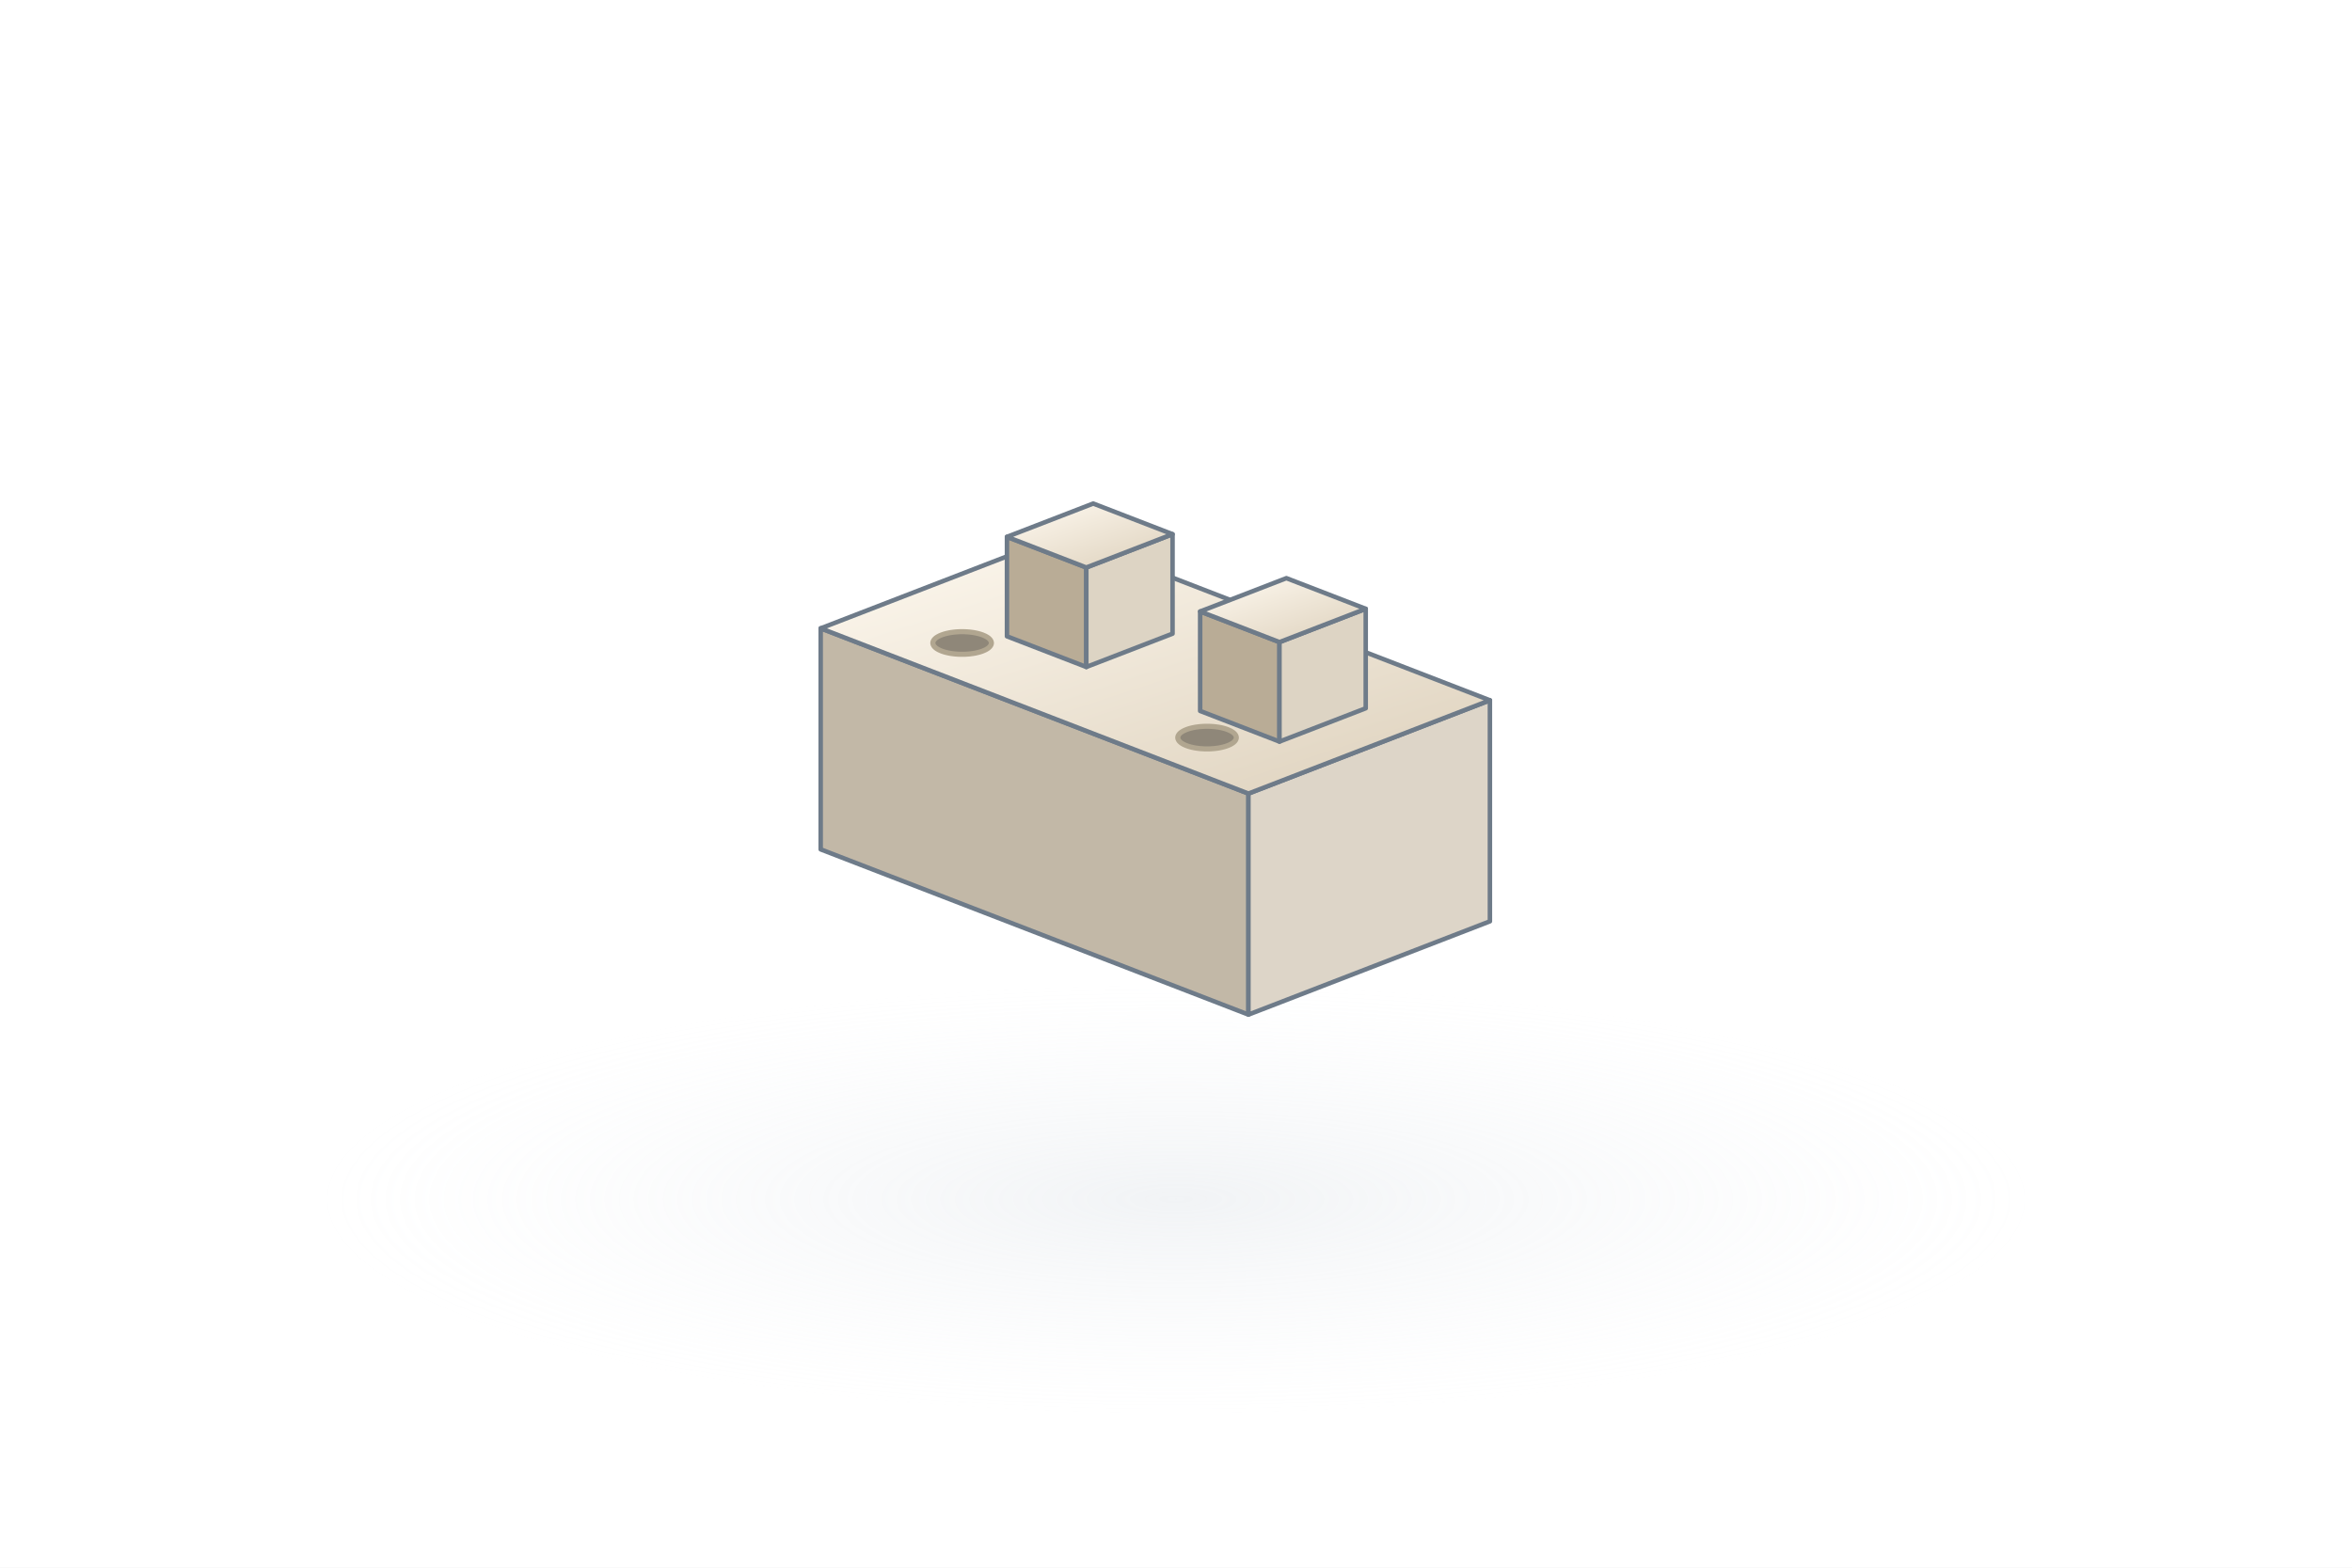
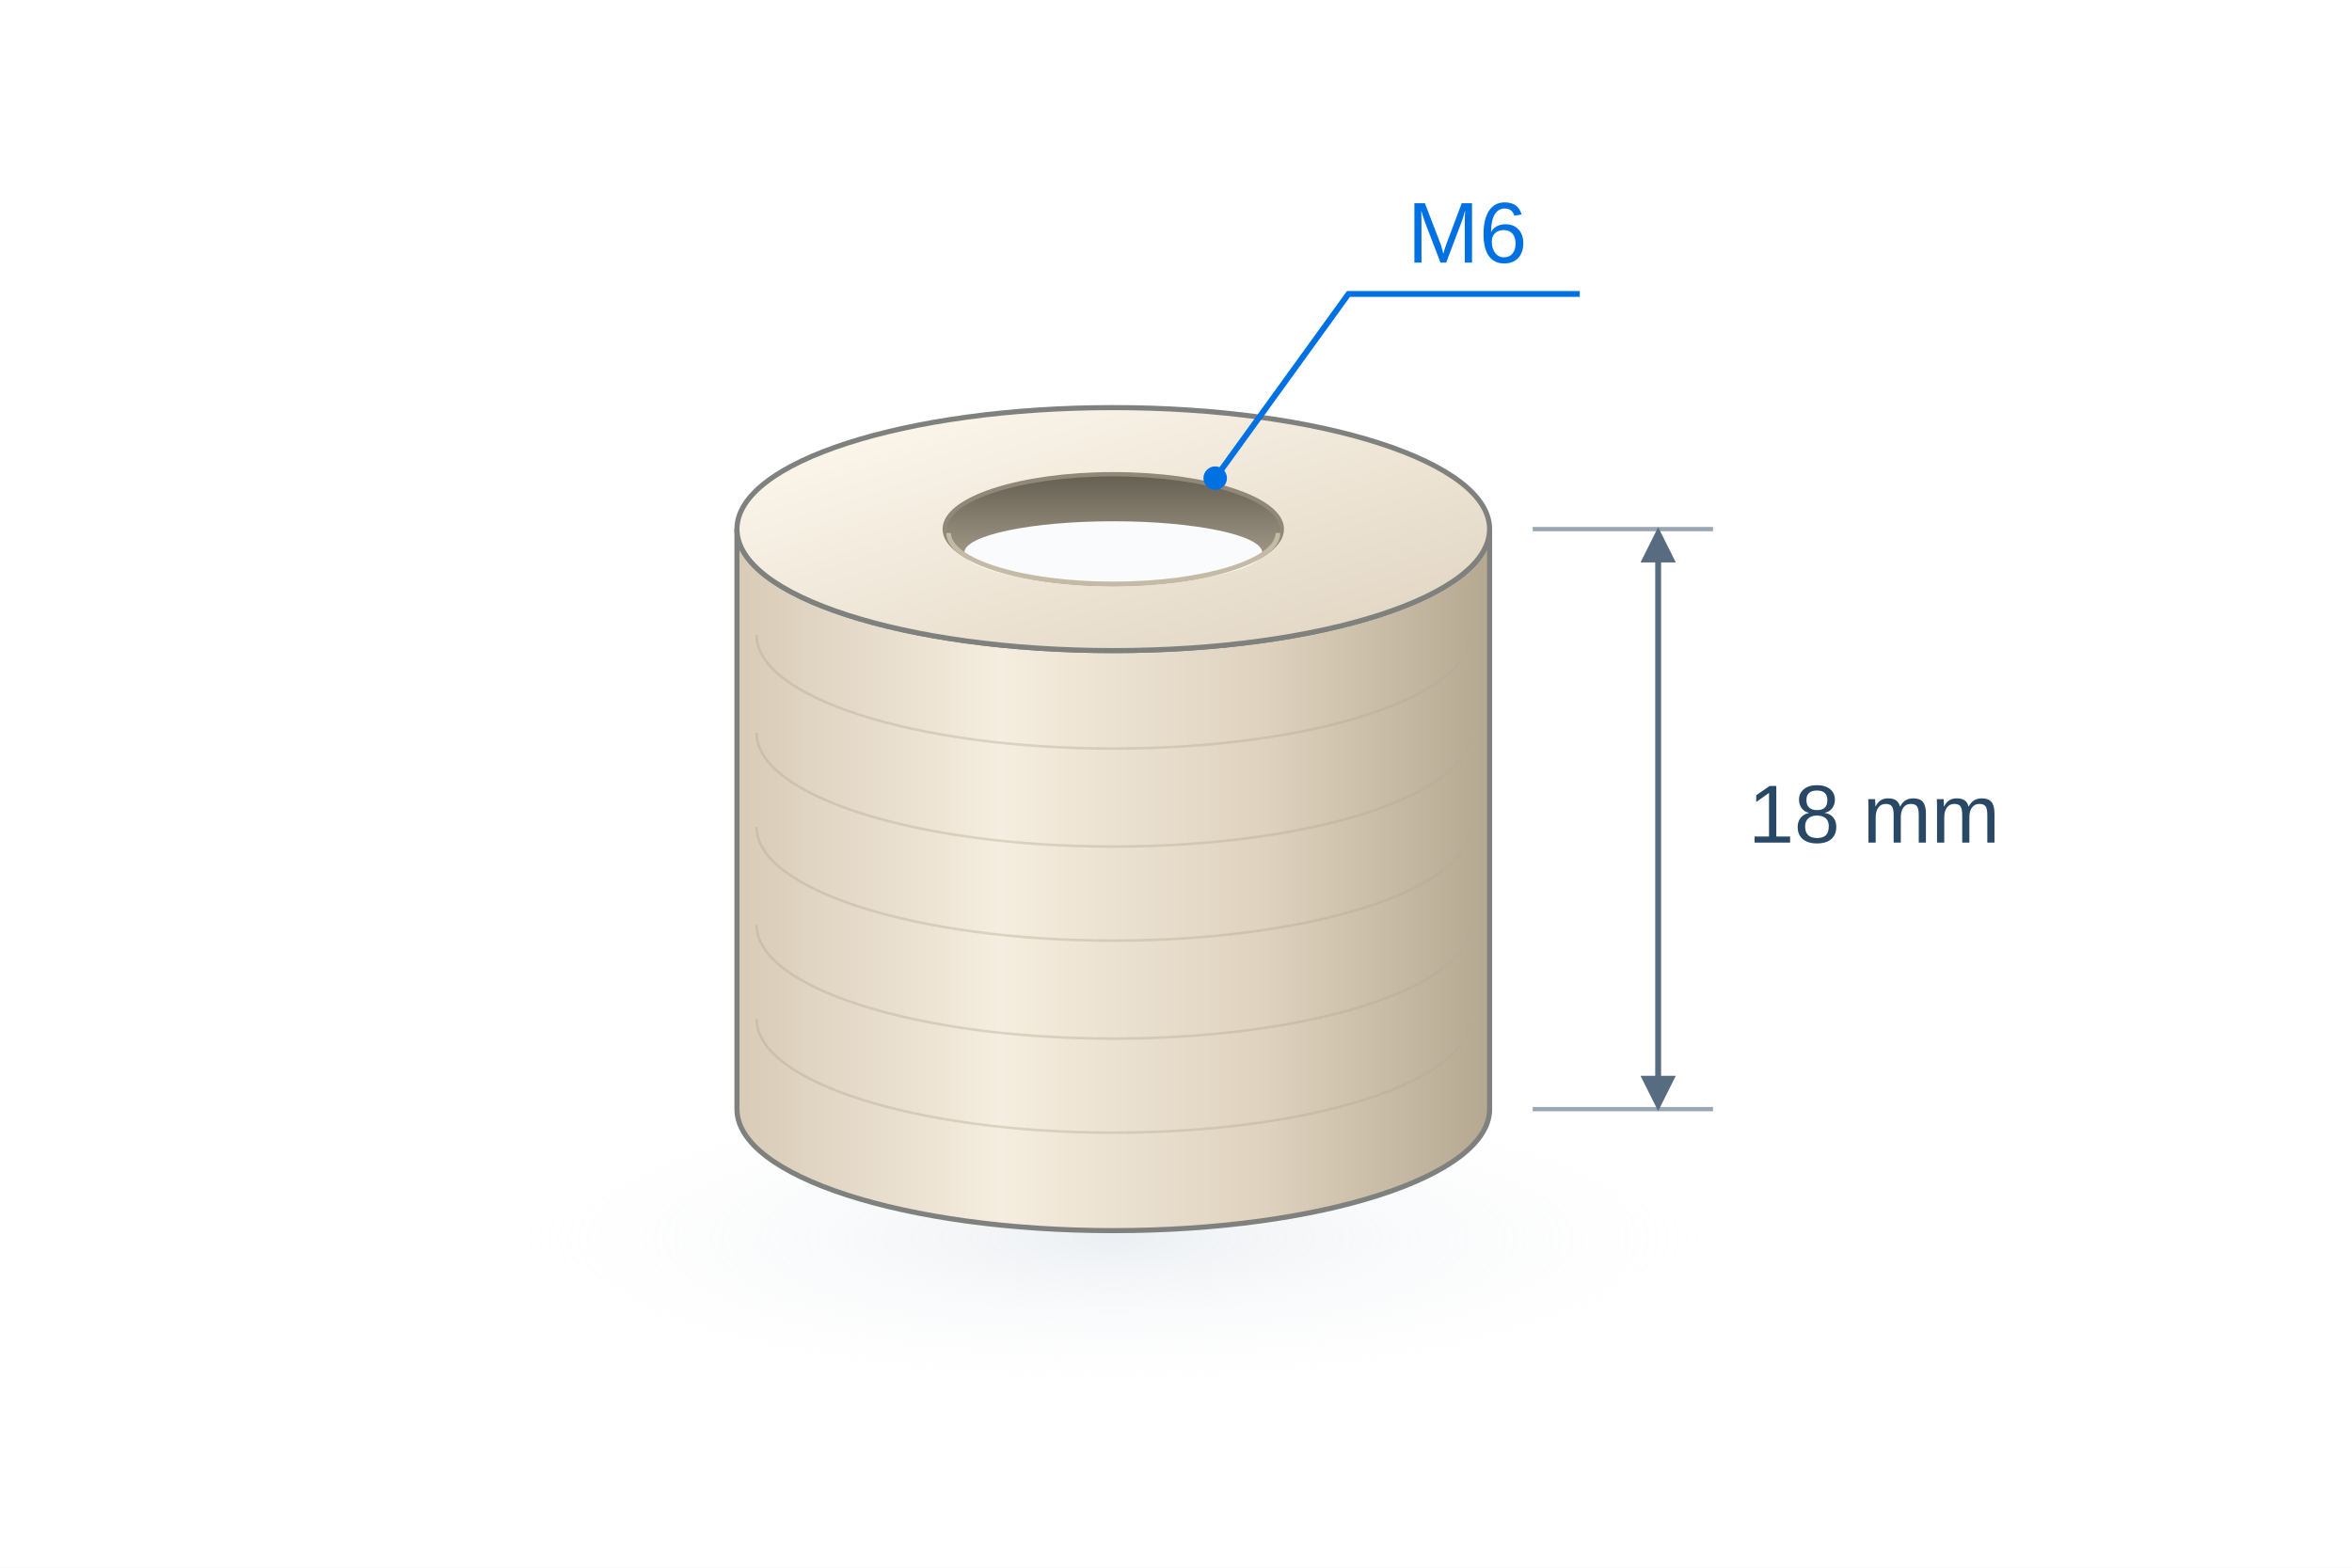
- <svg xmlns="http://www.w3.org/2000/svg" viewBox="0 0 600 400" width="600" height="400" role="img" aria-label="Illustrative inter-layer locating block with locating tabs">
+ <svg xmlns="http://www.w3.org/2000/svg" viewBox="0 0 600 400" width="600" height="400" role="img" aria-label="Cylindrical 18 mm inter-layer spacer with an M6 through-passage; diameters are illustrative">
  <defs>
-     <linearGradient id="polymerTop" x1="0%" y1="0%" x2="85%" y2="100%">
+     <linearGradient id="body" x1="0" y1="0" x2="1" y2="0">
+       <stop stop-color="#d8cbb7" />
+       <stop offset=".35" stop-color="#f5eddf" />
+       <stop offset=".7" stop-color="#dfd3bf" />
+       <stop offset="1" stop-color="#b4a891" />
+     </linearGradient>
+     <linearGradient id="top" x1="0" y1="0" x2="1" y2="1">
      <stop stop-color="#fffaf1" />
      <stop offset="1" stop-color="#dfd3bf" />
    </linearGradient>
-     <linearGradient id="metal" x1="0%" y1="0%" x2="100%" y2="70%">
-       <stop stop-color="#fafcfe" />
-       <stop offset=".3" stop-color="#b7c7d6" />
-       <stop offset=".55" stop-color="#e5edf5" />
-       <stop offset="1" stop-color="#879aac" />
-     </linearGradient>
-     <linearGradient id="red" x1="0%" y1="0%" x2="100%" y2="100%">
-       <stop stop-color="#fa6a58" />
-       <stop offset="1" stop-color="#cd302d" />
-     </linearGradient>
-     <linearGradient id="blue" x1="0%" y1="0%" x2="100%" y2="100%">
-       <stop stop-color="#3b9bf4" />
-       <stop offset="1" stop-color="#0065bf" />
-     </linearGradient>
-     <linearGradient id="acrylic" x1="0%" y1="0%" x2="0%" y2="100%">
-       <stop stop-color="#e0f5fc" stop-opacity=".82" />
-       <stop offset="1" stop-color="#69b0cb" stop-opacity=".46" />
+     <linearGradient id="bore" x1="0" y1="0" x2="0" y2="1">
+       <stop stop-color="#655f52" />
+       <stop offset="1" stop-color="#b4aa98" />
    </linearGradient>
    <radialGradient id="floor">
-       <stop stop-color="#c3ccd5" stop-opacity=".23" />
-       <stop offset="1" stop-color="#e5e9ee" stop-opacity="0" />
+       <stop stop-color="#b9c5d2" stop-opacity=".27" />
+       <stop offset="1" stop-color="#fff" stop-opacity="0" />
    </radialGradient>
+     <marker id="arrow" viewBox="0 0 8 8" refX="4" refY="4" markerWidth="6" markerHeight="6" orient="auto-start-reverse">
+       <path d="M0,0 L8,4 L0,8 Z" fill="#586c81" />
+     </marker>
  </defs>
  <rect width="600" height="400" fill="#fff" />
-   <ellipse cx="300" cy="306" rx="217" ry="55" fill="url(#floor)" />
-   <polygon points="209.36,216.72 318.48,258.88 318.48,202.48 209.36,160.32" fill="#c2b8a7" opacity="1" stroke="#6e7b89" stroke-width="1.15" stroke-linejoin="round" />
-   <polygon points="380.08,235.08 318.48,258.88 318.48,202.48 380.08,178.68" fill="#ddd5c8" opacity="1" stroke="#6e7b89" stroke-width="1.15" stroke-linejoin="round" />
-   <polygon points="270.96,136.52 380.08,178.68 318.48,202.48 209.36,160.32" fill="url(#polymerTop)" opacity="1" stroke="#6e7b89" stroke-width="1.15" stroke-linejoin="round" />
-   <polygon points="256.88,162.36 277.12,170.18 277.12,144.80 256.88,136.98" fill="#b9ac96" opacity="1" stroke="#6e7b89" stroke-width="1.15" stroke-linejoin="round" />
-   <polygon points="299.12,161.68 277.12,170.18 277.12,144.80 299.12,136.30" fill="#ddd4c4" opacity="1" stroke="#6e7b89" stroke-width="1.15" stroke-linejoin="round" />
-   <polygon points="278.88,128.48 299.12,136.30 277.12,144.80 256.88,136.98" fill="url(#polymerTop)" opacity="1" stroke="#6e7b89" stroke-width="1.15" stroke-linejoin="round" />
-   <polygon points="306.16,181.40 326.40,189.22 326.40,163.84 306.16,156.02" fill="#b9ac96" opacity="1" stroke="#6e7b89" stroke-width="1.15" stroke-linejoin="round" />
-   <polygon points="348.40,180.72 326.40,189.22 326.40,163.84 348.40,155.34" fill="#ddd4c4" opacity="1" stroke="#6e7b89" stroke-width="1.15" stroke-linejoin="round" />
-   <polygon points="328.16,147.52 348.40,155.34 326.40,163.84 306.16,156.02" fill="url(#polymerTop)" opacity="1" stroke="#6e7b89" stroke-width="1.15" stroke-linejoin="round" />
-   <path d="M250.72,166.10 L250.36,166.23 L249.99,166.35 L249.59,166.46 L249.17,166.56 L248.74,166.65 L248.30,166.73 L247.84,166.79 L247.37,166.85 L246.90,166.89 L246.41,166.92 L245.93,166.94 L245.44,166.94 L244.95,166.94 L244.47,166.92 L243.98,166.89 L243.51,166.85 L243.04,166.79 L242.58,166.73 L242.14,166.65 L241.71,166.56 L241.29,166.46 L240.89,166.35 L240.52,166.23 L240.16,166.10 L239.83,165.96 L239.52,165.82 L239.23,165.66 L238.97,165.50 L238.74,165.34 L238.54,165.16 L238.37,164.99 L238.23,164.81 L238.12,164.62 L238.04,164.44 L237.99,164.25 L237.97,164.06 L237.99,163.87 L238.04,163.68 L238.12,163.50 L238.23,163.31 L238.37,163.13 L238.54,162.96 L238.74,162.78 L238.97,162.62 L239.23,162.46 L239.52,162.30 L239.83,162.16 L240.16,162.02 L240.52,161.89 L240.89,161.77 L241.29,161.66 L241.71,161.56 L242.14,161.47 L242.58,161.39 L243.04,161.33 L243.51,161.27 L243.98,161.23 L244.47,161.20 L244.95,161.18 L245.44,161.18 L245.93,161.18 L246.41,161.20 L246.90,161.23 L247.37,161.27 L247.84,161.33 L248.30,161.39 L248.74,161.47 L249.17,161.56 L249.59,161.66 L249.99,161.77 L250.36,161.89 L250.72,162.02 L251.05,162.16 L251.36,162.30 L251.65,162.46 L251.91,162.62 L252.14,162.78 L252.34,162.96 L252.51,163.13 L252.65,163.31 L252.76,163.50 L252.84,163.68 L252.89,163.87 L252.91,164.06 L252.89,164.25 L252.84,164.44 L252.76,164.62 L252.65,164.81 L252.51,164.99 L252.34,165.16 L252.14,165.34 L251.91,165.50 L251.65,165.66 L251.36,165.82 L251.05,165.96 Z" fill="#8f8779" stroke="#b1a690" stroke-width="1.3" />
-   <path d="M313.20,190.24 L312.84,190.37 L312.47,190.49 L312.07,190.60 L311.65,190.70 L311.22,190.79 L310.78,190.87 L310.32,190.93 L309.85,190.99 L309.38,191.03 L308.89,191.06 L308.41,191.08 L307.92,191.08 L307.43,191.08 L306.95,191.06 L306.46,191.03 L305.99,190.99 L305.52,190.93 L305.06,190.87 L304.62,190.79 L304.19,190.70 L303.77,190.60 L303.37,190.49 L303.00,190.37 L302.64,190.24 L302.31,190.10 L302.00,189.96 L301.71,189.80 L301.45,189.64 L301.22,189.48 L301.02,189.30 L300.85,189.13 L300.71,188.95 L300.60,188.76 L300.52,188.58 L300.47,188.39 L300.45,188.20 L300.47,188.01 L300.52,187.82 L300.60,187.64 L300.71,187.45 L300.85,187.27 L301.02,187.10 L301.22,186.92 L301.45,186.76 L301.71,186.60 L302.00,186.44 L302.31,186.30 L302.64,186.16 L303.00,186.03 L303.37,185.91 L303.77,185.80 L304.19,185.70 L304.62,185.61 L305.06,185.53 L305.52,185.47 L305.99,185.41 L306.46,185.37 L306.95,185.34 L307.43,185.32 L307.92,185.32 L308.41,185.32 L308.89,185.34 L309.38,185.37 L309.85,185.41 L310.32,185.47 L310.78,185.53 L311.22,185.61 L311.65,185.70 L312.07,185.80 L312.47,185.91 L312.84,186.03 L313.20,186.16 L313.53,186.30 L313.84,186.44 L314.13,186.60 L314.39,186.76 L314.62,186.92 L314.82,187.10 L314.99,187.27 L315.13,187.45 L315.24,187.64 L315.32,187.82 L315.37,188.01 L315.39,188.20 L315.37,188.39 L315.32,188.58 L315.24,188.76 L315.13,188.95 L314.99,189.13 L314.82,189.30 L314.62,189.48 L314.39,189.64 L314.13,189.80 L313.84,189.96 L313.53,190.10 Z" fill="#8f8779" stroke="#b1a690" stroke-width="1.3" />
+   <ellipse cx="284" cy="316" rx="169" ry="43" fill="url(#floor)" />
+   <path d="M188,135 A96,31 0 0 0 380,135 L380,283 A96,31 0 0 1 188,283 Z" fill="url(#body)" stroke="#7e817d" stroke-width="1.3" />
+   <path d="M193,260 A91,29 0 0 0 375,260 M193,236 A91,29 0 0 0 375,236 M193,211 A91,29 0 0 0 375,211 M193,187 A91,29 0 0 0 375,187 M193,162 A91,29 0 0 0 375,162" fill="none" stroke="#b3a993" stroke-width=".65" opacity=".4" />
+   <ellipse cx="284" cy="135" rx="96" ry="31" fill="url(#top)" stroke="#7e817d" stroke-width="1.3" />
+   <ellipse cx="284" cy="135" rx="43" ry="14" fill="url(#bore)" stroke="#928879" stroke-width="1.1" />
+   <ellipse cx="284" cy="141" rx="38" ry="8" fill="#f9fbfd" />
+   <path d="M242,136 A42,13 0 0 0 326,136" fill="none" stroke="#c4baa5" stroke-width="1.2" />
+   <path d="M391,135 H437 M391,283 H437" fill="none" stroke="#99a7b5" stroke-width="1.1" />
+   <path d="M423,139 V279" fill="none" stroke="#586c81" stroke-width="1.5" marker-start="url(#arrow)" marker-end="url(#arrow)" />
+   <rect x="436" y="194" width="74" height="30" rx="6" fill="#fff" />
+   <text x="446" y="215" font-family="Arial,Helvetica,sans-serif" font-size="21" fill="#294866">18 mm</text>
+   <path d="M310,122 L344,75 H403" fill="none" stroke="#0071e3" stroke-width="1.5" />
+   <circle cx="310" cy="122" r="3" fill="#0071e3" />
+   <text x="359" y="67" font-family="Arial,Helvetica,sans-serif" font-size="22" fill="#0071e3">M6</text>
</svg>
